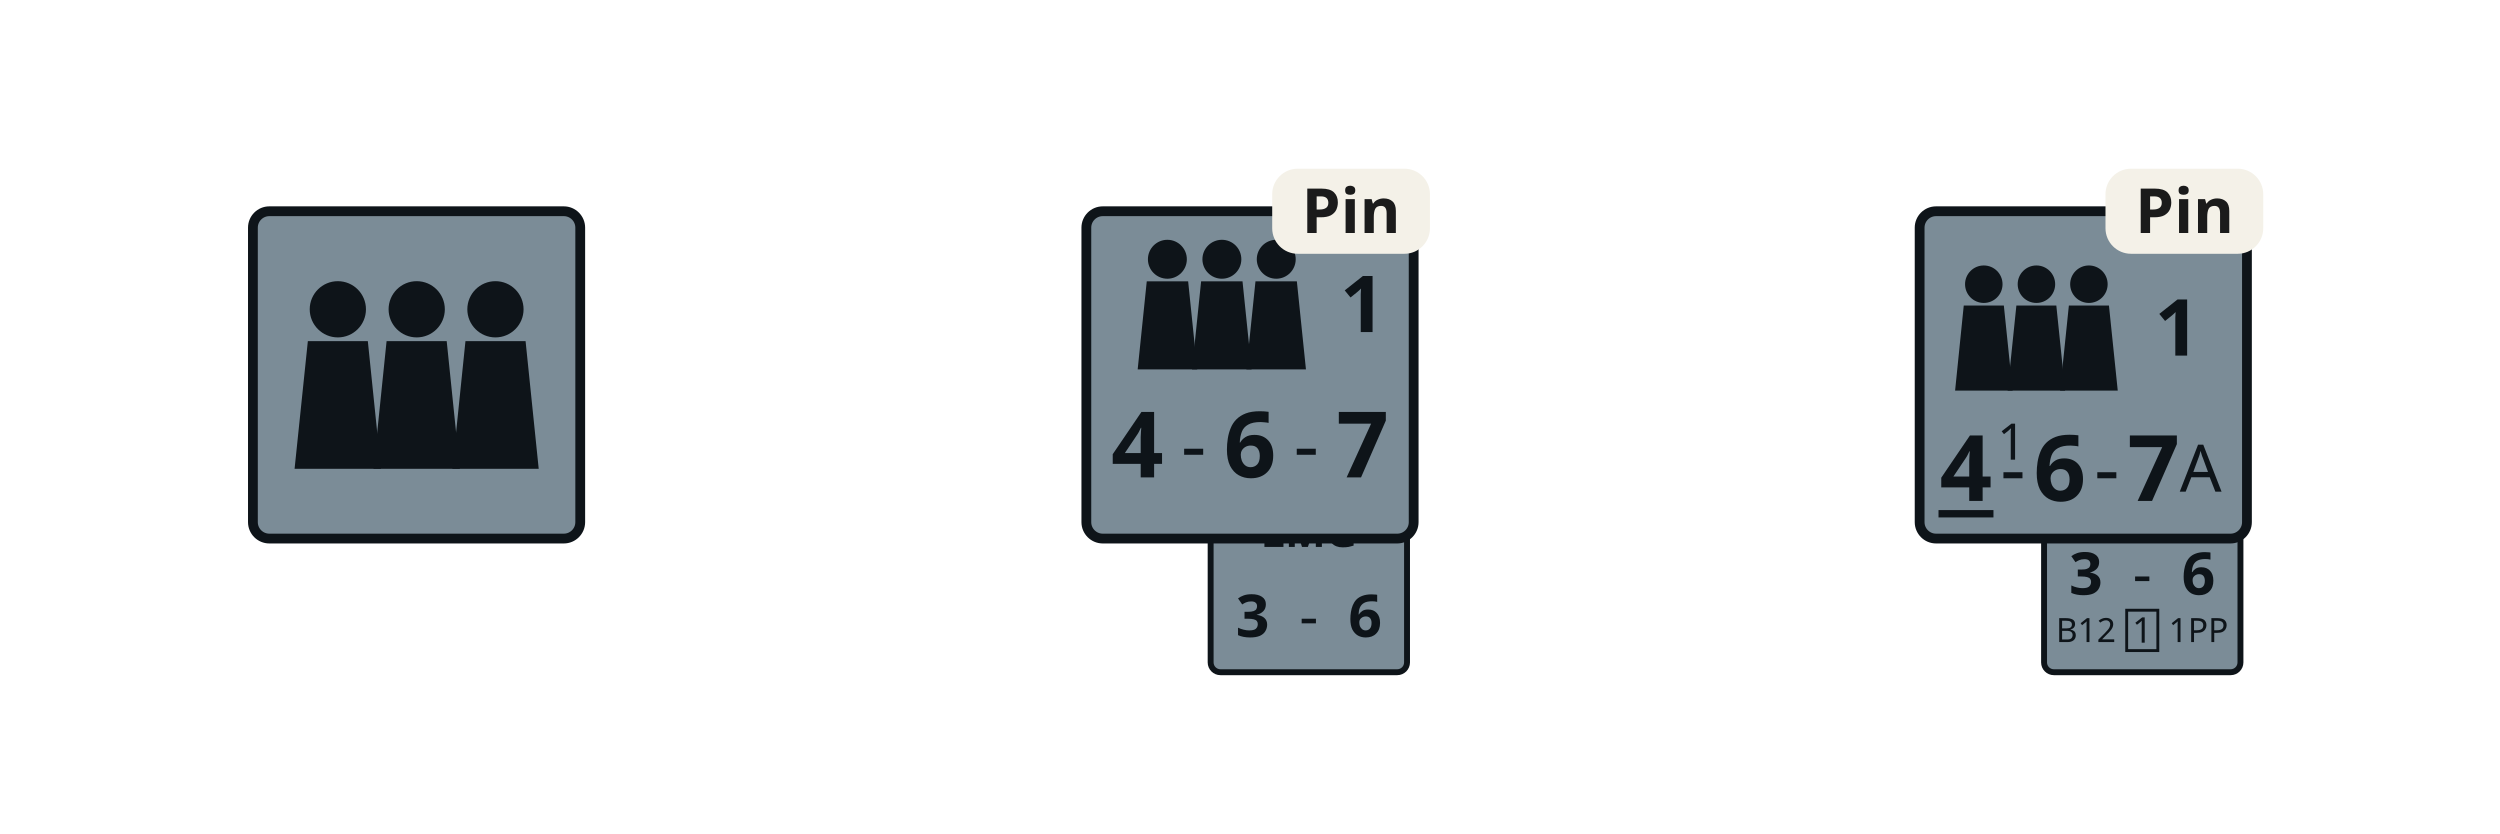
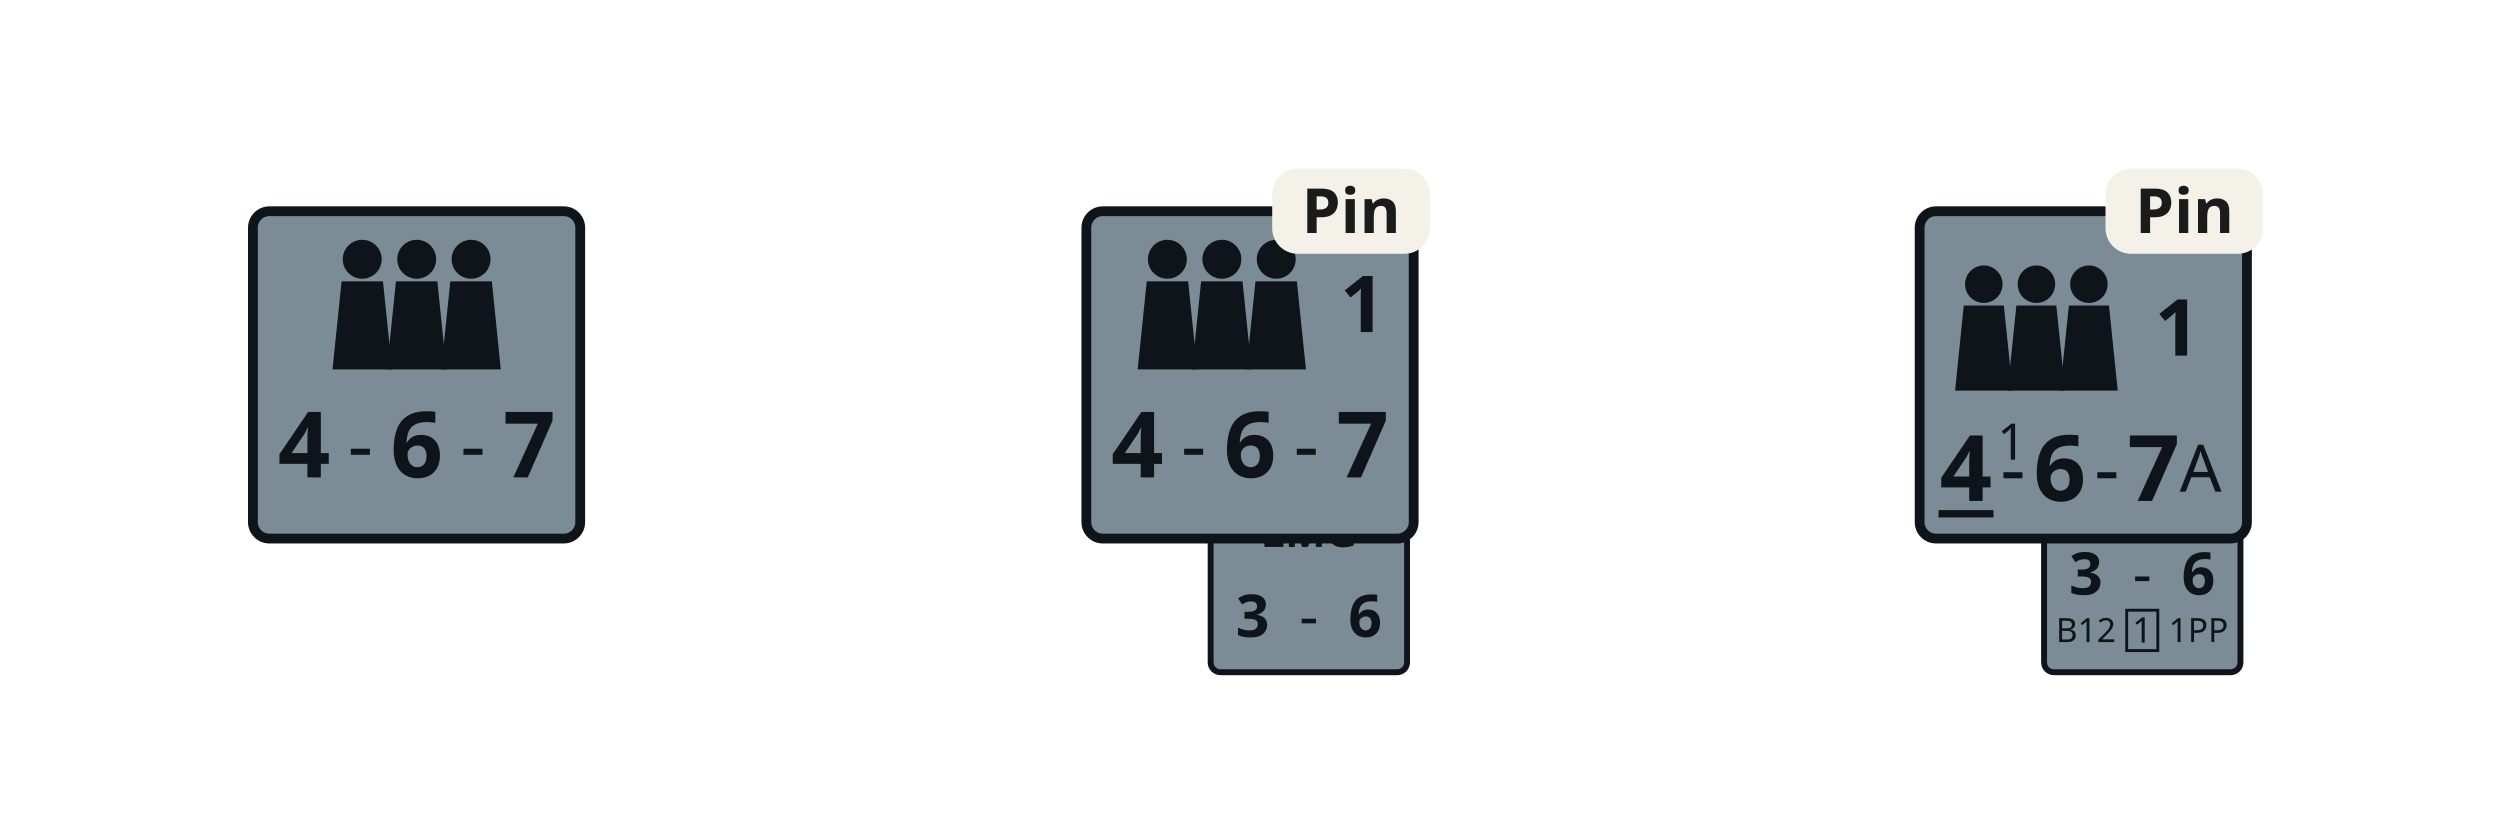
<svg xmlns="http://www.w3.org/2000/svg" viewBox="0 0 270.906 90.297">
  <g data-unit-id="state-pinned" role="button" tabindex="0" aria-label="German 1st Line squad A, 4-6-7, pinned, with light MG 3-6">
    <g data-tier="far">
      <g data-attached-id="example-squad-lmg" />
      <rect x="27.406" y="22.891" width="35.469" height="35.469" rx="1.781" fill="#7b8c97" stroke="#0e1419" stroke-width="1.062" data-face="front" />
      <g data-slot="fig">
-         <circle cx="36.609" cy="33.516" r="3.047" fill="#0e1419" />
-         <path d="M31.922 50.797L33.359 36.969L39.859 36.969L41.281 50.797Z" fill="#0e1419" />
-         <circle cx="45.156" cy="33.516" r="3.047" fill="#0e1419" />
-         <path d="M40.469 50.797L41.891 36.969L48.406 36.969L49.828 50.797Z" fill="#0e1419" />
-         <circle cx="53.688" cy="33.516" r="3.047" fill="#0e1419" />
-         <path d="M49.016 50.797L50.438 36.969L56.953 36.969L58.375 50.797Z" fill="#0e1419" />
+         <circle cx="39.25" cy="28.094" r="2.109" fill="#0e1419" />
+         <path d="M36.031 40.031L37.016 30.484L41.5 30.484L42.484 40.031Z" fill="#0e1419" />
+         <circle cx="45.156" cy="28.094" r="2.109" fill="#0e1419" />
+         <path d="M41.922 40.031L42.906 30.484L47.391 30.484L48.375 40.031Z" fill="#0e1419" />
+         <circle cx="51.047" cy="28.094" r="2.109" fill="#0e1419" />
+         <path d="M47.812 40.031L48.797 30.484L53.297 30.484L54.266 40.031Z" fill="#0e1419" />
+       </g>
+       <g data-slot="fp">
+         <text x="32.953" y="51.734" font-size="9.938" font-family="sans-serif" text-anchor="middle" fill="#0e1419" font-weight="bold">4</text>
+       </g>
+       <g data-slot="d1">
+         <text x="39.047" y="51.234" font-size="8.516" font-family="sans-serif" text-anchor="middle" fill="#0e1419">-</text>
+       </g>
+       <g data-slot="range">
+         <text x="45.156" y="51.734" font-size="9.938" font-family="sans-serif" text-anchor="middle" fill="#0e1419" font-weight="bold">6</text>
+       </g>
+       <g data-slot="d2">
+         <text x="51.25" y="51.234" font-size="8.516" font-family="sans-serif" text-anchor="middle" fill="#0e1419">-</text>
+       </g>
+       <g data-slot="morale">
+         <text x="57.359" y="51.734" font-size="9.938" font-family="sans-serif" text-anchor="middle" fill="#0e1419" font-weight="bold">7</text>
      </g>
    </g>
  </g>
  <g data-unit-id="state-pinned" role="button" tabindex="0" aria-label="German 1st Line squad A, 4-6-7, pinned, with light MG 3-6">
    <g data-tier="mid">
      <g data-attached-id="example-squad-lmg">
        <rect x="131.188" y="51.562" width="21.281" height="21.281" rx="1.062" fill="#7b8c97" stroke="#0e1419" stroke-width="0.641" data-face="front" />
        <g data-slot="label">
          <text x="141.828" y="59.266" font-size="4.688" font-family="sans-serif" text-anchor="middle" fill="#0e1419" font-weight="bold">LMG</text>
        </g>
        <g data-slot="fp">
          <text x="135.734" y="69.016" font-size="6.391" font-family="sans-serif" text-anchor="middle" fill="#0e1419" font-weight="bold">3</text>
        </g>
        <g data-slot="dash">
          <text x="141.828" y="69.016" font-size="6.391" font-family="sans-serif" text-anchor="middle" fill="#0e1419">-</text>
        </g>
        <g data-slot="range">
          <text x="147.938" y="69.016" font-size="6.391" font-family="sans-serif" text-anchor="middle" fill="#0e1419" font-weight="bold">6</text>
        </g>
      </g>
      <rect x="117.719" y="22.891" width="35.469" height="35.469" rx="1.781" fill="#7b8c97" stroke="#0e1419" stroke-width="1.062" data-face="front" />
      <g data-slot="fig">
        <circle cx="126.5" cy="28.094" r="2.109" fill="#0e1419" />
        <path d="M123.281 40.031L124.266 30.484L128.75 30.484L129.734 40.031Z" fill="#0e1419" />
        <circle cx="132.406" cy="28.094" r="2.109" fill="#0e1419" />
        <path d="M129.172 40.031L130.156 30.484L134.641 30.484L135.625 40.031Z" fill="#0e1419" />
        <circle cx="138.297" cy="28.094" r="2.109" fill="#0e1419" />
        <path d="M135.062 40.031L136.047 30.484L140.531 30.484L141.516 40.031Z" fill="#0e1419" />
      </g>
      <g data-slot="class">
        <text x="147.656" y="35.984" font-size="8.516" font-family="sans-serif" text-anchor="middle" fill="#0e1419" font-weight="bold">1</text>
      </g>
      <g data-slot="fp">
        <text x="123.25" y="51.734" font-size="9.938" font-family="sans-serif" text-anchor="middle" fill="#0e1419" font-weight="bold">4</text>
      </g>
      <g data-slot="d1">
        <text x="129.344" y="51.234" font-size="8.516" font-family="sans-serif" text-anchor="middle" fill="#0e1419">-</text>
      </g>
      <g data-slot="range">
        <text x="135.453" y="51.734" font-size="9.938" font-family="sans-serif" text-anchor="middle" fill="#0e1419" font-weight="bold">6</text>
      </g>
      <g data-slot="d2">
        <text x="141.547" y="51.234" font-size="8.516" font-family="sans-serif" text-anchor="middle" fill="#0e1419">-</text>
      </g>
      <g data-slot="morale">
        <text x="147.656" y="51.734" font-size="9.938" font-family="sans-serif" text-anchor="middle" fill="#0e1419" font-weight="bold">7</text>
      </g>
      <g data-badge="Pin">
        <rect x="137.859" y="18.281" width="17.094" height="9.219" rx="2.766" fill="#f4f1e8" />
        <text x="146.406" y="25.25" font-size="6.734" font-family="sans-serif" font-weight="bold" text-anchor="middle" fill="#1b1b1b">Pin</text>
      </g>
    </g>
  </g>
  <g data-unit-id="state-pinned" role="button" tabindex="0" aria-label="German 1st Line squad A, 4-6-7, pinned, with light MG 3-6">
    <g data-tier="near">
      <g data-attached-id="example-squad-lmg">
        <rect x="221.5" y="51.562" width="21.281" height="21.281" rx="1.062" fill="#7b8c97" stroke="#0e1419" stroke-width="0.641" data-face="front" />
        <g data-slot="label">
          <text x="232.141" y="57.734" font-size="4.688" font-family="sans-serif" text-anchor="middle" fill="#0e1419" font-weight="bold">LMG</text>
        </g>
        <g data-slot="fp">
          <text x="226.031" y="64.438" font-size="6.391" font-family="sans-serif" text-anchor="middle" fill="#0e1419" font-weight="bold">3</text>
        </g>
        <g data-slot="dash">
          <text x="232.141" y="64.438" font-size="6.391" font-family="sans-serif" text-anchor="middle" fill="#0e1419">-</text>
        </g>
        <g data-slot="range">
          <text x="238.234" y="64.438" font-size="6.391" font-family="sans-serif" text-anchor="middle" fill="#0e1419" font-weight="bold">6</text>
        </g>
        <g data-slot="bd">
          <text x="226.031" y="69.578" font-size="3.625" font-family="sans-serif" text-anchor="middle" fill="#0e1419">B12</text>
        </g>
        <g data-slot="rof">
          <text x="232.141" y="69.641" font-size="3.828" font-family="sans-serif" text-anchor="middle" fill="#0e1419">1</text>
          <rect x="230.453" y="66.125" width="3.375" height="4.375" fill="none" stroke="#0e1419" stroke-width="0.312" data-mark="box" />
        </g>
        <g data-slot="pp">
          <text x="238.234" y="69.578" font-size="3.625" font-family="sans-serif" text-anchor="middle" fill="#0e1419">1PP</text>
        </g>
      </g>
      <rect x="208.016" y="22.891" width="35.469" height="35.469" rx="1.781" fill="#7b8c97" stroke="#0e1419" stroke-width="1.062" data-face="front" />
      <g data-slot="fig">
        <circle cx="214.969" cy="30.797" r="2.031" fill="#0e1419" />
        <path d="M211.859 42.328L212.797 33.109L217.141 33.109L218.094 42.328Z" fill="#0e1419" />
        <circle cx="220.672" cy="30.797" r="2.031" fill="#0e1419" />
        <path d="M217.547 42.328L218.5 33.109L222.828 33.109L223.781 42.328Z" fill="#0e1419" />
        <circle cx="226.359" cy="30.797" r="2.031" fill="#0e1419" />
        <path d="M223.234 42.328L224.188 33.109L228.531 33.109L229.484 42.328Z" fill="#0e1419" />
      </g>
      <g data-slot="class">
        <text x="235.922" y="38.531" font-size="8.516" font-family="sans-serif" text-anchor="middle" fill="#0e1419" font-weight="bold">1</text>
      </g>
      <g data-slot="fp">
        <text x="213.031" y="54.281" font-size="9.938" font-family="sans-serif" text-anchor="middle" fill="#0e1419" font-weight="bold">4</text>
        <line x1="210.062" y1="55.672" x2="216.016" y2="55.672" stroke="#0e1419" stroke-width="0.797" data-mark="underline" />
        <text x="216.422" y="49.812" font-size="5.469" font-family="sans-serif" fill="#0e1419" data-superscript="true">1</text>
      </g>
      <g data-slot="d1">
        <text x="218.125" y="53.781" font-size="8.516" font-family="sans-serif" text-anchor="middle" fill="#0e1419">-</text>
      </g>
      <g data-slot="range">
        <text x="223.203" y="54.281" font-size="9.938" font-family="sans-serif" text-anchor="middle" fill="#0e1419" font-weight="bold">6</text>
      </g>
      <g data-slot="d2">
        <text x="228.297" y="53.781" font-size="8.516" font-family="sans-serif" text-anchor="middle" fill="#0e1419">-</text>
      </g>
      <g data-slot="morale">
        <text x="233.375" y="54.281" font-size="9.938" font-family="sans-serif" text-anchor="middle" fill="#0e1419" font-weight="bold">7</text>
      </g>
      <g data-slot="ident">
        <text x="238.469" y="53.281" font-size="7.094" font-family="sans-serif" text-anchor="middle" fill="#0e1419">A</text>
      </g>
      <g data-badge="Pin">
        <rect x="228.156" y="18.281" width="17.094" height="9.219" rx="2.766" fill="#f4f1e8" />
        <text x="236.719" y="25.25" font-size="6.734" font-family="sans-serif" font-weight="bold" text-anchor="middle" fill="#1b1b1b">Pin</text>
      </g>
    </g>
  </g>
</svg>
